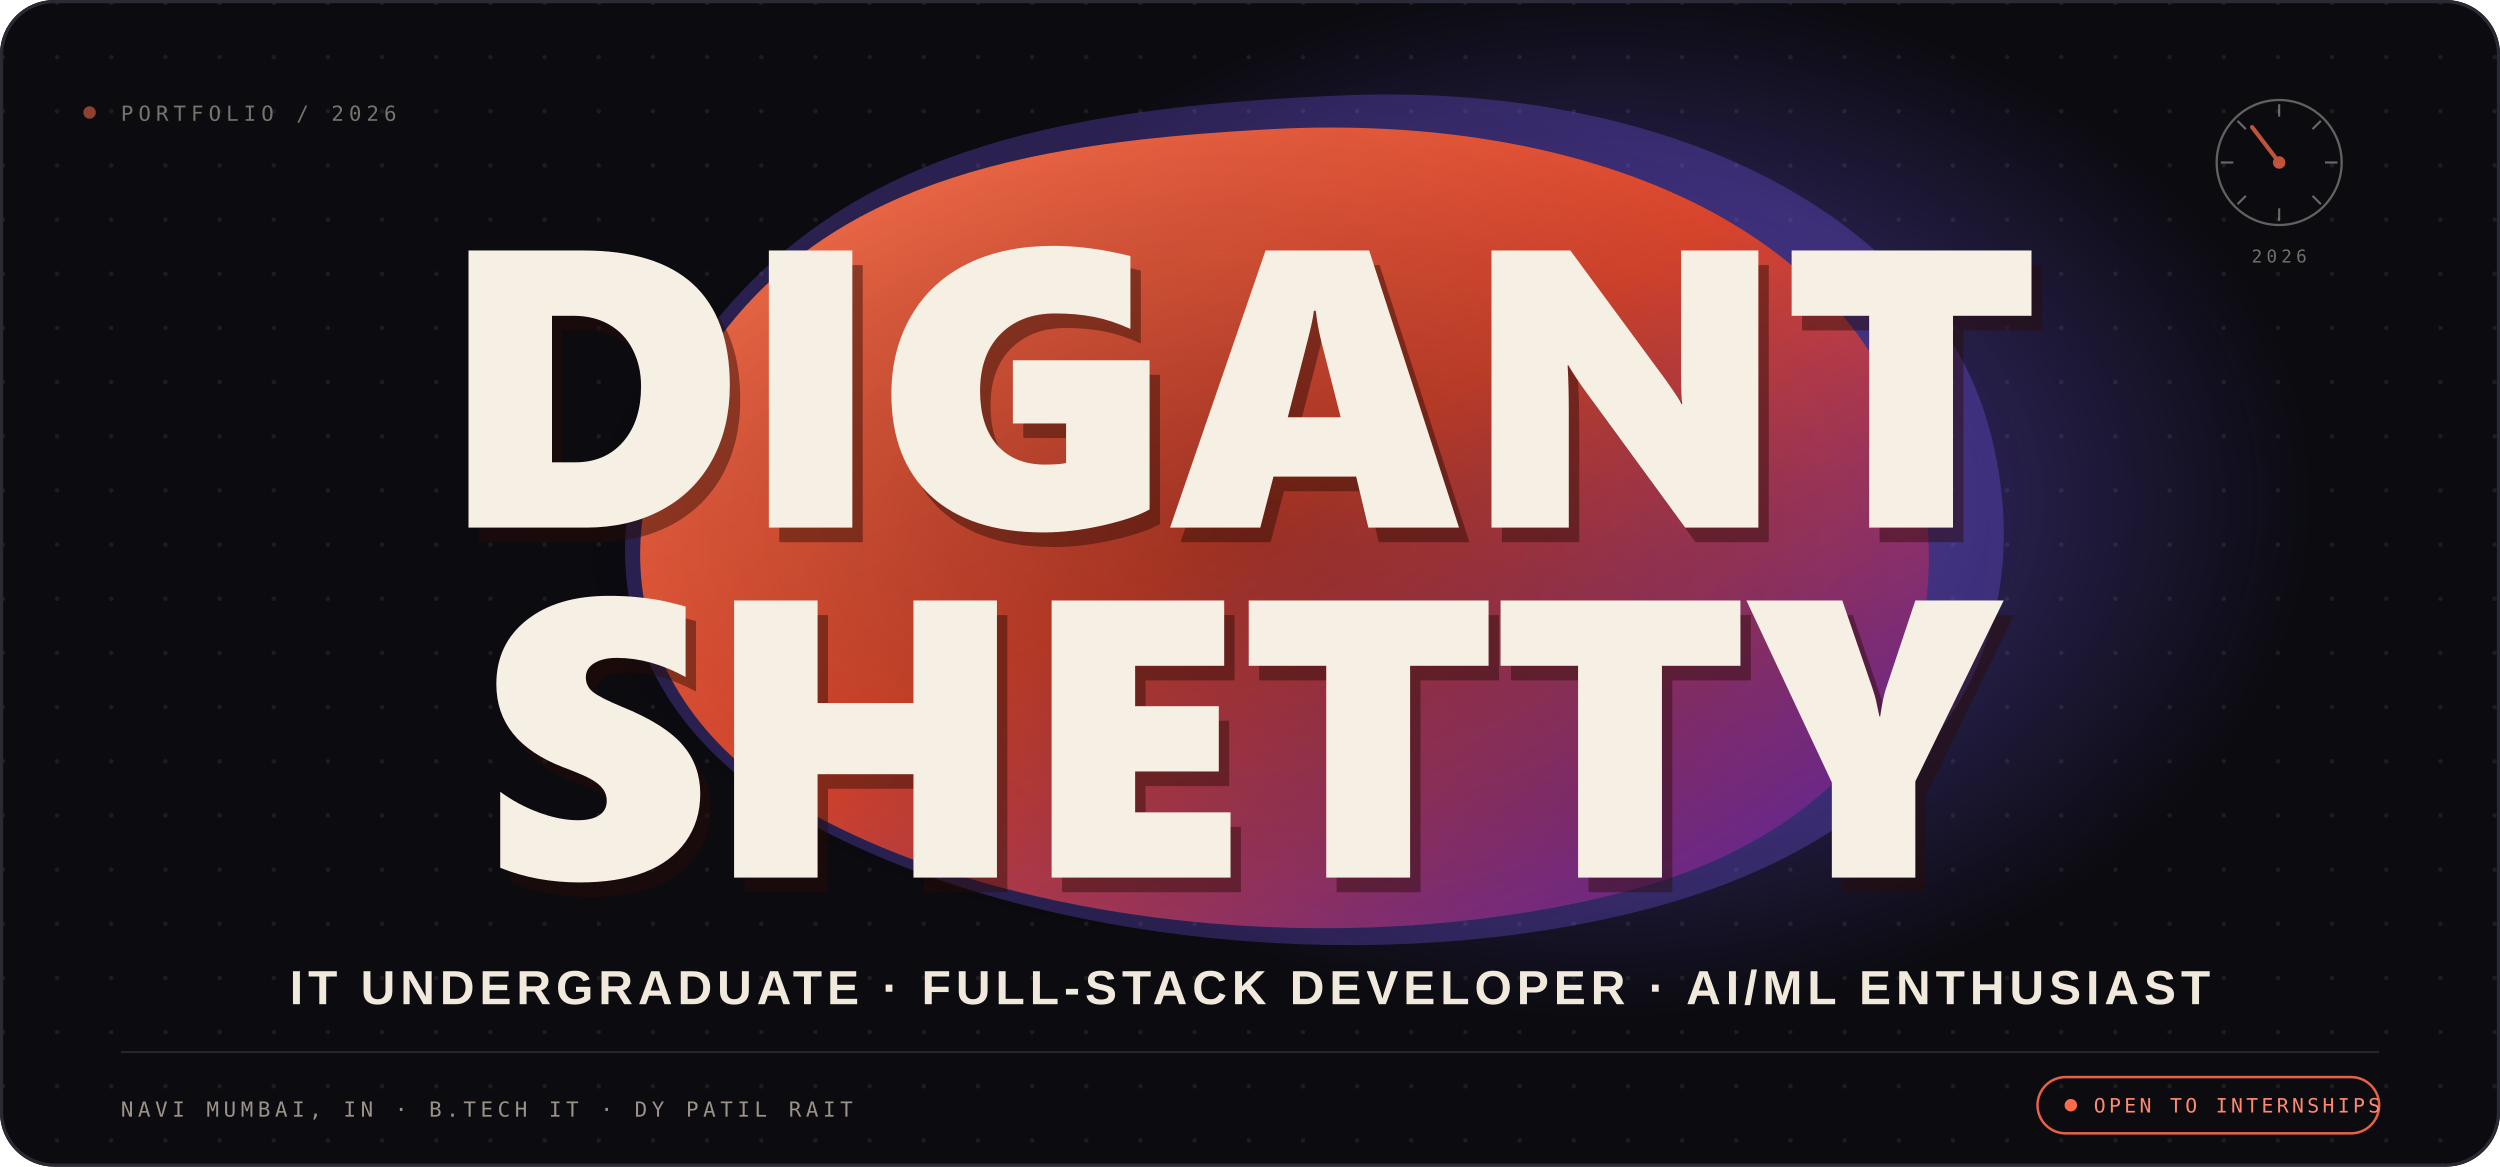
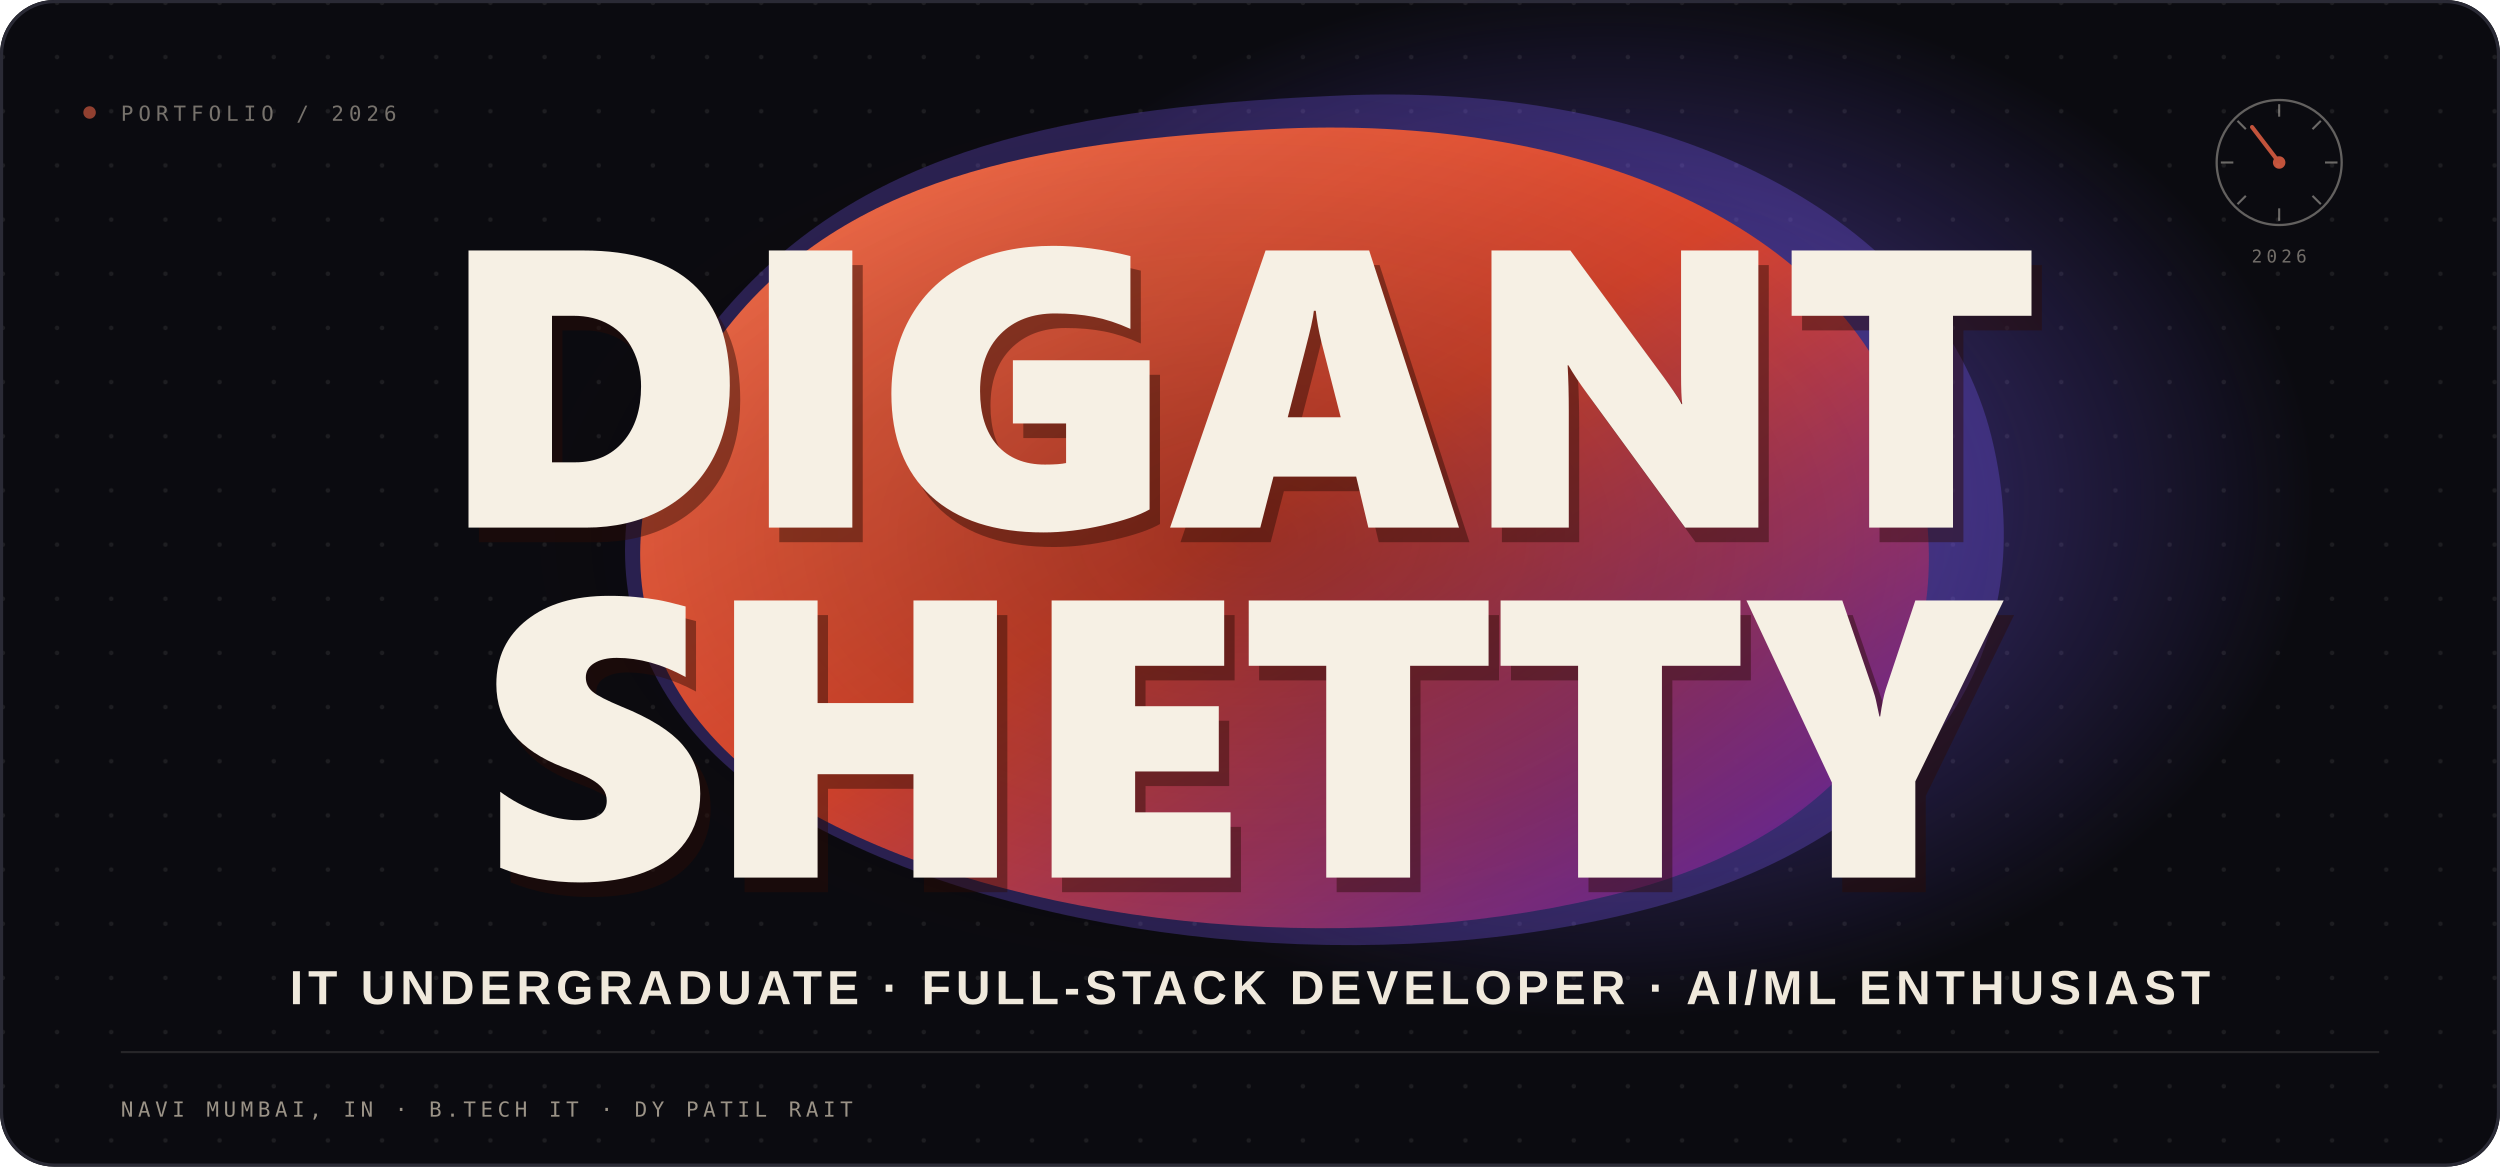
<svg xmlns="http://www.w3.org/2000/svg" width="1200" height="560" viewBox="0 0 1200 560" role="img" aria-labelledby="title desc">
  <defs>
    <linearGradient id="blob" x1="0" y1="0" x2="1" y2="1">
      <stop offset="0" stop-color="#FF7A52" />
      <stop offset="0.48" stop-color="#E0472A" />
      <stop offset="1" stop-color="#4B1FA8" />
    </linearGradient>
    <radialGradient id="violet" cx="0.5" cy="0.5" r="0.5">
      <stop offset="0" stop-color="#7C5CFF" stop-opacity="0.55" />
      <stop offset="1" stop-color="#7C5CFF" stop-opacity="0" />
    </radialGradient>
    <radialGradient id="shade" cx="0.5" cy="0.5" r="0.5">
      <stop offset="0" stop-color="#16040A" stop-opacity="0.32" />
      <stop offset="0.7" stop-color="#16040A" stop-opacity="0.10" />
      <stop offset="1" stop-color="#16040A" stop-opacity="0" />
    </radialGradient>
    <pattern id="dots" width="26" height="26" patternUnits="userSpaceOnUse">
      <circle cx="1.4" cy="1.4" r="1.1" fill="#F6F0E4" opacity="0.08" />
    </pattern>
  </defs>
  <rect width="1200" height="560" rx="26" fill="#0B0B10" />
  <rect width="1200" height="560" rx="26" fill="url(#dots)" />
  <rect x="0.75" y="0.75" width="1198.5" height="558.5" rx="25.5" fill="none" stroke="#2A2A35" stroke-width="1.5" />
  <ellipse cx="770" cy="240" rx="340" ry="250" fill="url(#violet)" />
  <path d="M 640 46 C 800 38 930 104 956 210 C 982 316 920 402 792 436 C 664 470 498 454 390 396 C 282 338 278 236 342 156 C 406 76 500 52 640 46 Z" fill="#7C5CFF" opacity="0.28" />
  <path d="M 610 62 C 760 54 884 108 916 208 C 948 308 902 396 780 428 C 658 460 500 448 396 394 C 292 340 286 244 344 164 C 402 84 500 68 610 62 Z" fill="url(#blob)" opacity="0.97" />
  <ellipse cx="600" cy="258" rx="370" ry="220" fill="url(#shade)" />
  <g opacity="0.55">
    <text x="58" y="58" font-family="Consolas, ui-monospace, monospace" font-size="10" letter-spacing="2.4" fill="#CFC7B8">PORTFOLIO / 2026</text>
    <circle cx="43" cy="54" r="3" fill="#FF6B4A" />
  </g>
  <g opacity="0.75">
    <circle cx="1094" cy="78" r="30" fill="none" stroke="#F6F0E4" stroke-width="1.1" opacity="0.5" />
    <g stroke="#F6F0E4" stroke-width="1" opacity="0.55">
      <line x1="1094" y1="50" x2="1094" y2="56" />
      <line x1="1094" y1="100" x2="1094" y2="106" />
      <line x1="1066" y1="78" x2="1072" y2="78" />
      <line x1="1116" y1="78" x2="1122" y2="78" />
      <line x1="1074" y1="58" x2="1078" y2="62" />
      <line x1="1110" y1="94" x2="1114" y2="98" />
      <line x1="1114" y1="58" x2="1110" y2="62" />
      <line x1="1078" y1="94" x2="1074" y2="98" />
    </g>
    <line x1="1094" y1="78" x2="1081" y2="61" stroke="#FF6B4A" stroke-width="2" stroke-linecap="round" />
    <circle cx="1094" cy="78" r="3" fill="#FF6B4A" />
    <text x="1094" y="126" text-anchor="middle" font-family="Consolas, ui-monospace, monospace" font-size="8.5" letter-spacing="2" fill="#CFC7B8" opacity="0.7">2026</text>
  </g>
  <path d="M355.31 192.06Q355.31 212.28 346.82 227.84Q338.33 243.36 322.54 251.83Q306.77 260.26 286.20 260.26L229.88 260.26L229.88 127.23L284.98 127.23Q355.31 127.23 355.31 192.06ZM312.71 192.45Q312.71 182.68 308.76 174.90Q304.84 167.10 297.51 162.85Q290.18 158.58 280.26 158.58L269.96 158.58L269.96 228.91L281.18 228.91Q295.55 228.91 304.13 219.02Q312.71 209.13 312.71 192.45ZM374.05 260.26L374.05 127.23L414.12 127.23L414.12 260.26L374.05 260.26ZM556.80 251.53Q549.29 255.80 534.33 259.19Q519.40 262.57 505.86 262.57Q470.89 262.57 451.86 245.09Q432.86 227.60 432.86 196.04Q432.86 174.90 442.45 158.49Q452.06 142.07 469.49 133.55Q486.95 125.00 510.58 125.00Q527.95 125.00 547.60 129.90L547.60 164.87Q538.43 160.71 529.96 159.08Q521.53 157.45 511.53 157.45Q494.99 157.45 485.20 167.39Q475.43 177.31 475.43 194.68Q475.43 211.27 483.62 220.65Q491.85 230.00 506.60 230.00Q513.46 230.00 516.72 229.26L516.72 210.26L491.19 210.26L491.19 179.92L556.80 179.92L556.80 251.53ZM661.81 260.26L655.96 235.76L616.27 235.76L609.94 260.26L566.63 260.26L612.47 127.23L662.19 127.23L705.33 260.26L661.81 260.26ZM636.57 156.17L635.65 156.17Q635.47 158.40 634.35 163.50Q633.25 168.58 623.12 207.29L648.54 207.29L639.27 171.10Q637.31 163.12 636.57 156.17ZM813.87 260.26L766.93 196.04Q761.35 188.44 757.82 182.33L757.46 182.33Q758.02 192.15 758.02 204.41L758.02 260.26L720.91 260.26L720.91 127.23L758.77 127.23L803.74 188.26Q804.57 189.48 805.79 191.14Q807.01 192.81 808.20 194.59Q809.41 196.34 810.48 198.00Q811.55 199.66 812.11 200.97L812.47 200.97Q811.91 196.90 811.91 186.87L811.91 127.23L849.02 127.23L849.02 260.26L813.87 260.26ZM942.44 158.58L942.44 260.26L902.19 260.26L902.19 158.58L864.99 158.58L864.99 127.23L980.12 127.23L980.12 158.58L942.44 158.58Z" fill="#2A0B04" opacity="0.45" />
  <path d="M350.31 185.06Q350.31 205.28 341.82 220.84Q333.33 236.36 317.54 244.82Q301.77 253.26 281.20 253.26L224.88 253.26L224.88 120.23L279.98 120.23Q350.31 120.23 350.31 185.06ZM307.71 185.45Q307.71 175.68 303.76 167.90Q299.84 160.10 292.51 155.85Q285.18 151.58 275.26 151.58L264.96 151.58L264.96 221.91L276.18 221.91Q290.55 221.91 299.13 212.02Q307.71 202.13 307.71 185.45ZM369.05 253.26L369.05 120.23L409.12 120.23L409.12 253.26L369.05 253.26ZM551.80 244.53Q544.29 248.80 529.33 252.19Q514.40 255.57 500.86 255.57Q465.89 255.57 446.86 238.09Q427.86 220.60 427.86 189.04Q427.86 167.90 437.45 151.49Q447.06 135.07 464.49 126.55Q481.95 118.00 505.58 118.00Q522.95 118.00 542.60 122.90L542.60 157.87Q533.43 153.71 524.96 152.08Q516.53 150.45 506.53 150.45Q489.99 150.45 480.20 160.39Q470.43 170.31 470.43 187.68Q470.43 204.27 478.62 213.65Q486.85 223.00 501.60 223.00Q508.46 223.00 511.72 222.26L511.72 203.26L486.19 203.26L486.19 172.92L551.80 172.92L551.80 244.53ZM656.81 253.26L650.96 228.76L611.27 228.76L604.94 253.26L561.63 253.26L607.47 120.23L657.19 120.23L700.33 253.26L656.81 253.26ZM631.57 149.17L630.65 149.17Q630.47 151.40 629.35 156.50Q628.25 161.58 618.12 200.29L643.54 200.29L634.27 164.10Q632.31 156.12 631.57 149.17ZM808.87 253.26L761.93 189.04Q756.35 181.44 752.82 175.33L752.46 175.33Q753.02 185.15 753.02 197.41L753.02 253.26L715.91 253.26L715.91 120.23L753.77 120.23L798.74 181.26Q799.57 182.48 800.79 184.14Q802.01 185.81 803.20 187.59Q804.41 189.34 805.48 191.00Q806.55 192.66 807.11 193.97L807.47 193.97Q806.91 189.90 806.91 179.87L806.91 120.23L844.02 120.23L844.02 253.26L808.87 253.26ZM937.44 151.58L937.44 253.26L897.19 253.26L897.19 151.58L859.99 151.58L859.99 120.23L975.12 120.23L975.12 151.58L937.44 151.58Z" fill="#F6F0E4" />
  <path d="M341.12 388.00Q341.12 401.27 334.03 411.10Q326.93 420.92 314.14 425.76Q301.34 430.57 283.32 430.57Q262.45 430.57 245.11 423.54L245.11 387.05Q253.46 393.20 263.55 396.97Q273.67 400.71 282.40 400.71Q288.99 400.71 292.61 398.33Q296.24 395.96 296.24 391.41Q296.24 388.18 294.42 385.71Q292.61 383.25 288.93 381.14Q285.28 379.00 275.36 375.29Q243.24 362.94 243.24 335.39Q243.24 316.10 257.91 304.55Q272.57 293.00 297.24 293.00Q304.19 293.00 310.04 293.56Q315.89 294.10 320.67 294.93Q325.45 295.76 334.09 298.11L334.09 331.95Q317.28 322.78 301.04 322.78Q294.36 322.78 290.27 325.30Q286.20 327.79 286.20 332.13Q286.20 336.31 289.50 339.05Q292.79 341.78 303.27 346.14Q323.96 354.51 332.54 364.43Q341.12 374.34 341.12 388.00ZM443.46 428.26L443.46 378.62L397.44 378.62L397.44 428.26L357.36 428.26L357.36 295.23L397.44 295.23L397.44 344.48L443.46 344.48L443.46 295.23L483.53 295.23L483.53 428.26L443.46 428.26ZM509.78 428.26L509.78 295.23L592.61 295.23L592.61 326.58L549.86 326.58L549.86 345.96L590.02 345.96L590.02 377.31L549.86 377.31L549.86 396.91L595.66 396.91L595.66 428.26L509.78 428.26ZM681.85 326.58L681.85 428.26L641.59 428.26L641.59 326.58L604.39 326.58L604.39 295.23L719.52 295.23L719.52 326.58L681.85 326.58ZM802.73 326.58L802.73 428.26L762.48 428.26L762.48 326.58L725.28 326.58L725.28 295.23L840.41 295.23L840.41 326.58L802.73 326.58ZM924.36 382.06L924.36 428.26L884.29 428.26L884.29 382.60L843.29 295.23L889.30 295.23L903.67 337.06Q905.16 341.33 905.75 344.48Q906.37 347.62 907.11 350.89L907.50 350.89Q908.69 342.43 910.17 337.80L924.36 295.23L966.76 295.23L924.36 382.06Z" fill="#2A0B04" opacity="0.45" />
  <path d="M336.12 381.00Q336.12 394.27 329.03 404.10Q321.93 413.92 309.14 418.76Q296.34 423.57 278.32 423.57Q257.45 423.57 240.11 416.54L240.11 380.05Q248.46 386.20 258.55 389.97Q268.67 393.71 277.40 393.71Q283.99 393.71 287.61 391.33Q291.24 388.96 291.24 384.41Q291.24 381.18 289.42 378.71Q287.61 376.25 283.93 374.14Q280.28 372.00 270.36 368.29Q238.24 355.94 238.24 328.39Q238.24 309.10 252.91 297.55Q267.57 286.00 292.24 286.00Q299.19 286.00 305.04 286.56Q310.89 287.10 315.67 287.93Q320.45 288.76 329.09 291.11L329.09 324.95Q312.28 315.78 296.04 315.78Q289.36 315.78 285.27 318.30Q281.20 320.79 281.20 325.13Q281.20 329.31 284.50 332.05Q287.79 334.78 298.27 339.14Q318.96 347.51 327.54 357.43Q336.12 367.34 336.12 381.00ZM438.46 421.26L438.46 371.62L392.44 371.62L392.44 421.26L352.36 421.26L352.36 288.23L392.44 288.23L392.44 337.48L438.46 337.48L438.46 288.23L478.53 288.23L478.53 421.26L438.46 421.26ZM504.78 421.26L504.78 288.23L587.61 288.23L587.61 319.58L544.86 319.58L544.86 338.96L585.02 338.96L585.02 370.31L544.86 370.31L544.86 389.91L590.66 389.91L590.66 421.26L504.78 421.26ZM676.85 319.58L676.85 421.26L636.59 421.26L636.59 319.58L599.39 319.58L599.39 288.23L714.52 288.23L714.52 319.58L676.85 319.58ZM797.73 319.58L797.73 421.26L757.48 421.26L757.48 319.58L720.28 319.58L720.28 288.23L835.41 288.23L835.41 319.58L797.73 319.58ZM919.36 375.06L919.36 421.26L879.29 421.26L879.29 375.60L838.29 288.23L884.30 288.23L898.67 330.06Q900.16 334.33 900.75 337.48Q901.37 340.62 902.11 343.89L902.50 343.89Q903.69 335.43 905.17 330.80L919.36 288.23L961.76 288.23L919.36 375.06Z" fill="#F6F0E4" />
  <text x="600" y="482" text-anchor="middle" font-family="Segoe UI, Arial, sans-serif" font-size="23" font-weight="600" letter-spacing="2.4" fill="#F0E9DC">IT UNDERGRADUATE  ·  FULL-STACK DEVELOPER  ·  AI/ML ENTHUSIAST</text>
  <line x1="58" y1="505" x2="1142" y2="505" stroke="#F6F0E4" stroke-width="1" opacity="0.12" />
  <text x="58" y="536" font-family="Consolas, ui-monospace, monospace" font-size="10" letter-spacing="2.2" fill="#9B9387">NAVI MUMBAI, IN  ·  B.TECH IT  ·  DY PATIL RAIT</text>
-   <g>
-     <rect x="978" y="517" width="164" height="27" rx="13.5" fill="none" stroke="#FF6B4A" stroke-width="1.2" opacity="0.9" />
-     <circle cx="994" cy="530.5" r="3" fill="#FF6B4A" />
-     <text x="1005" y="534" font-family="Consolas, ui-monospace, monospace" font-size="9.5" letter-spacing="1.6" fill="#FF8A70">OPEN TO INTERNSHIPS</text>
-   </g>
</svg>
